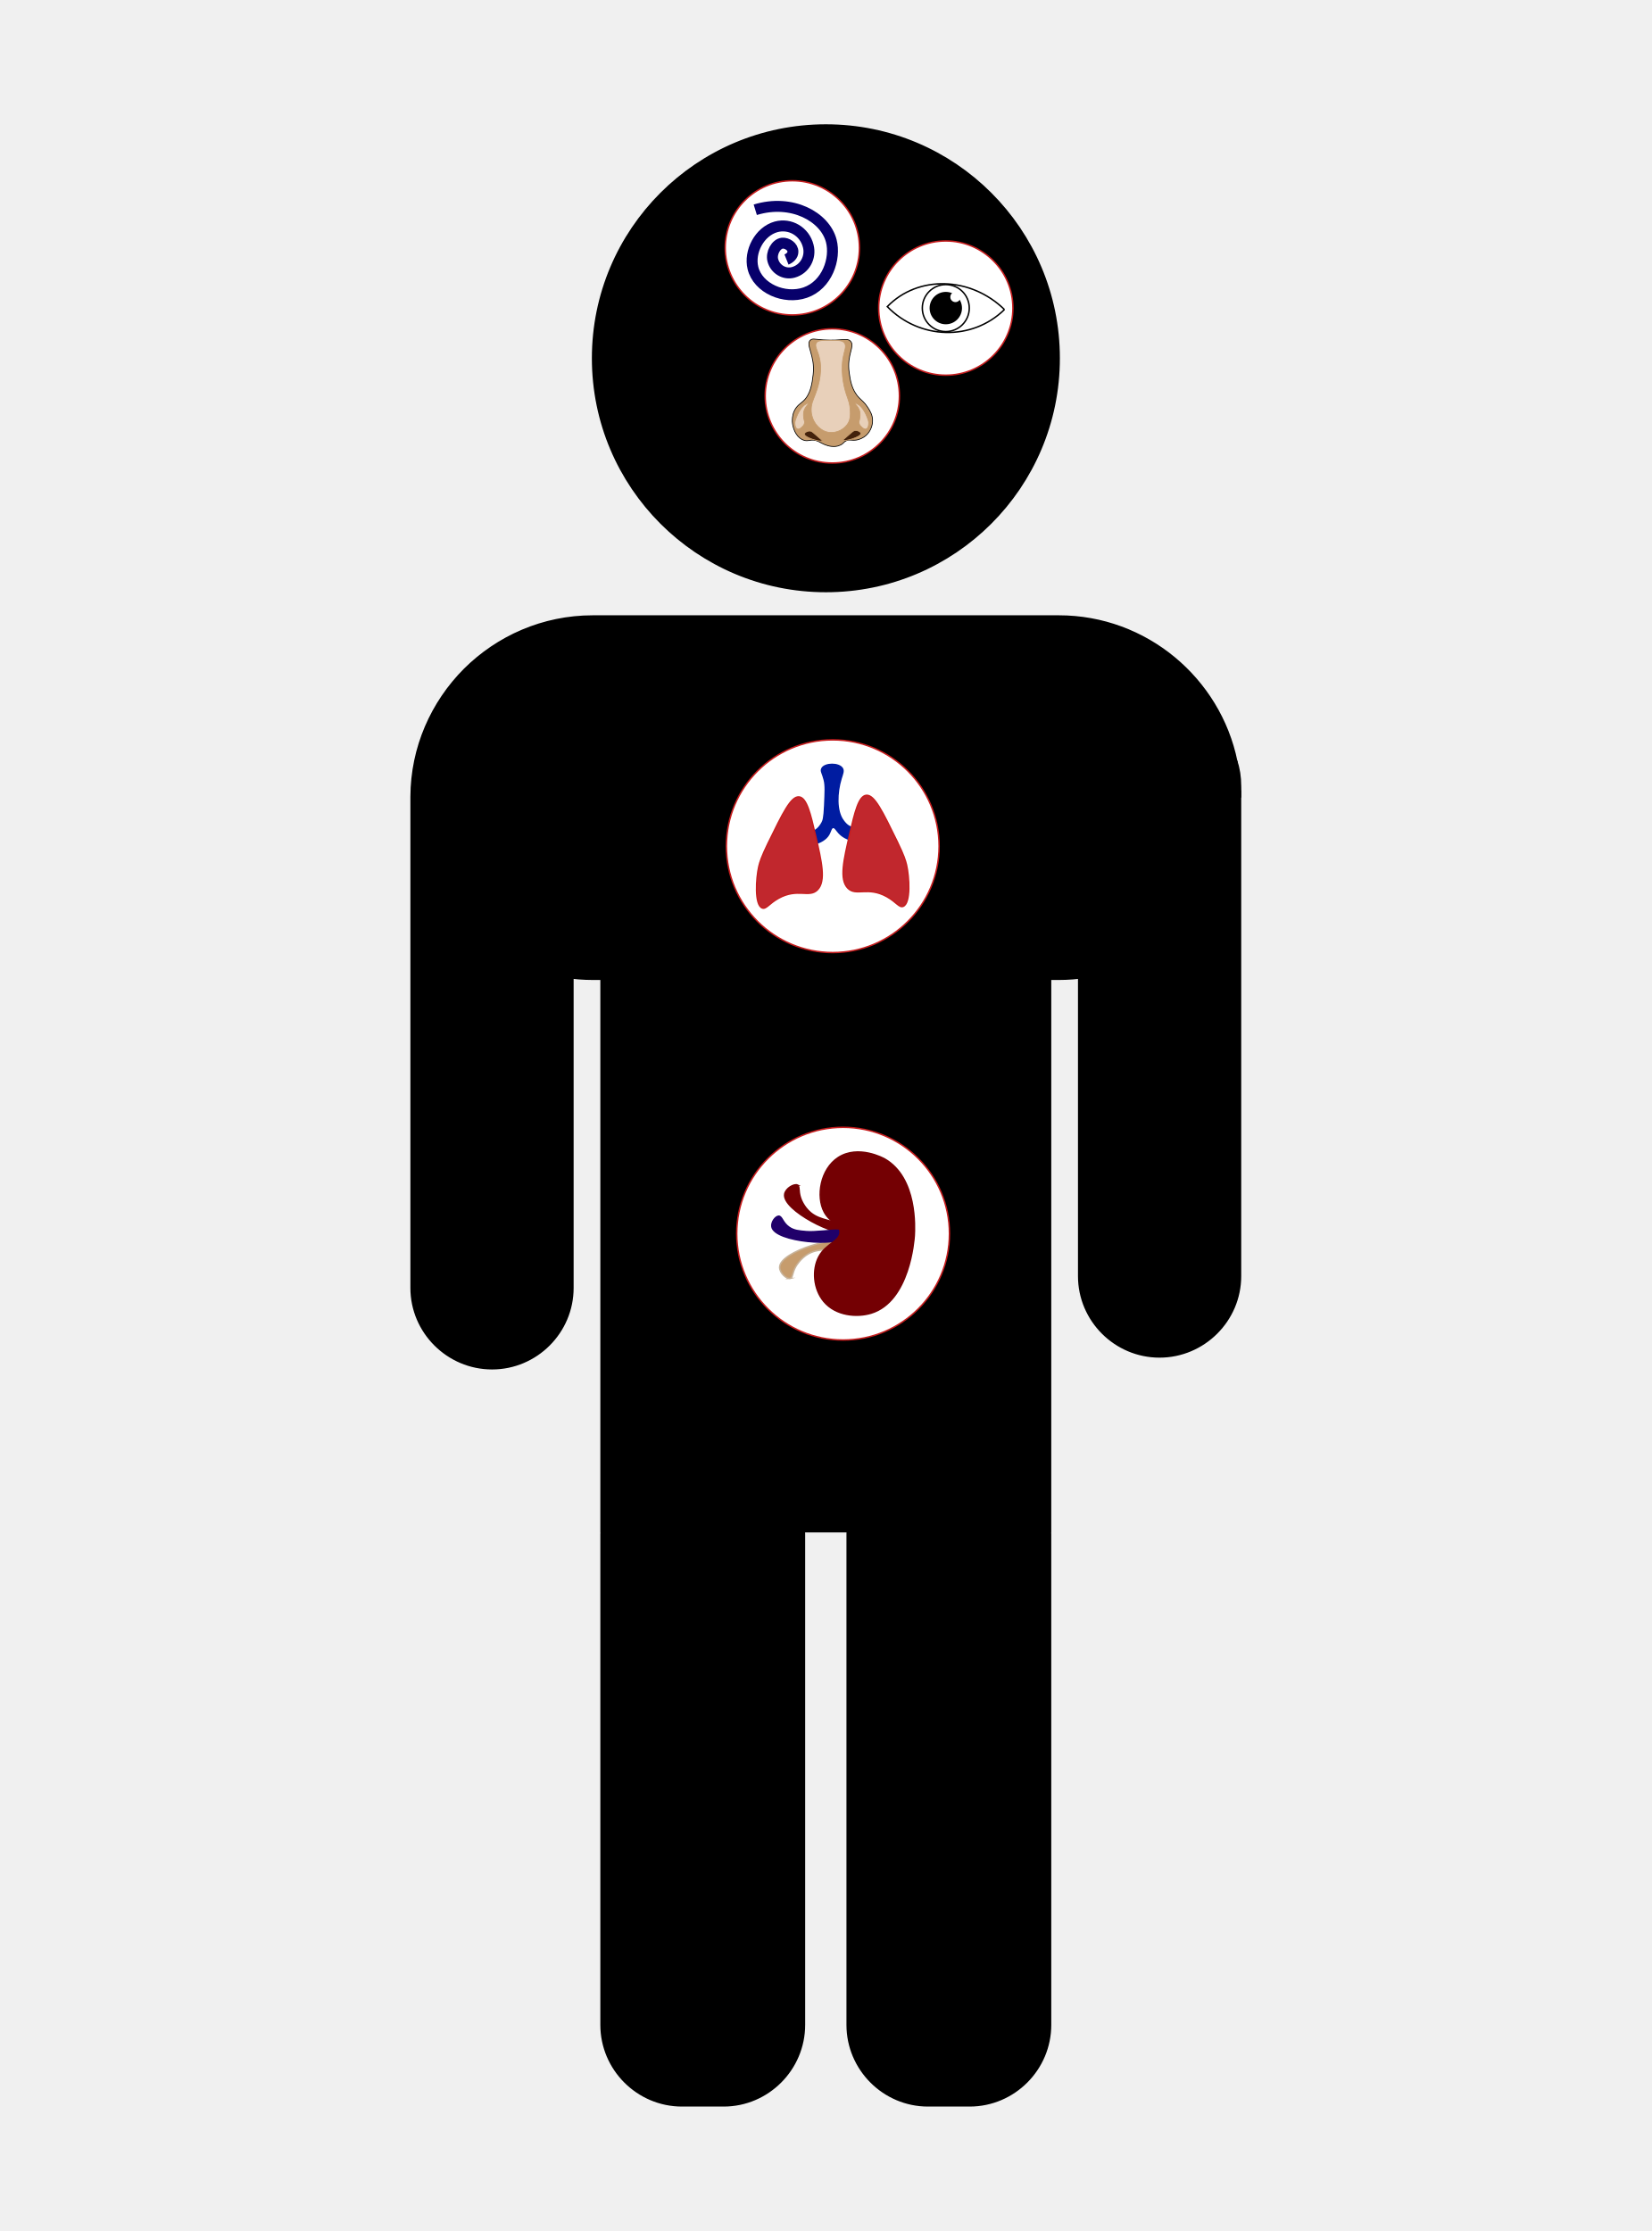
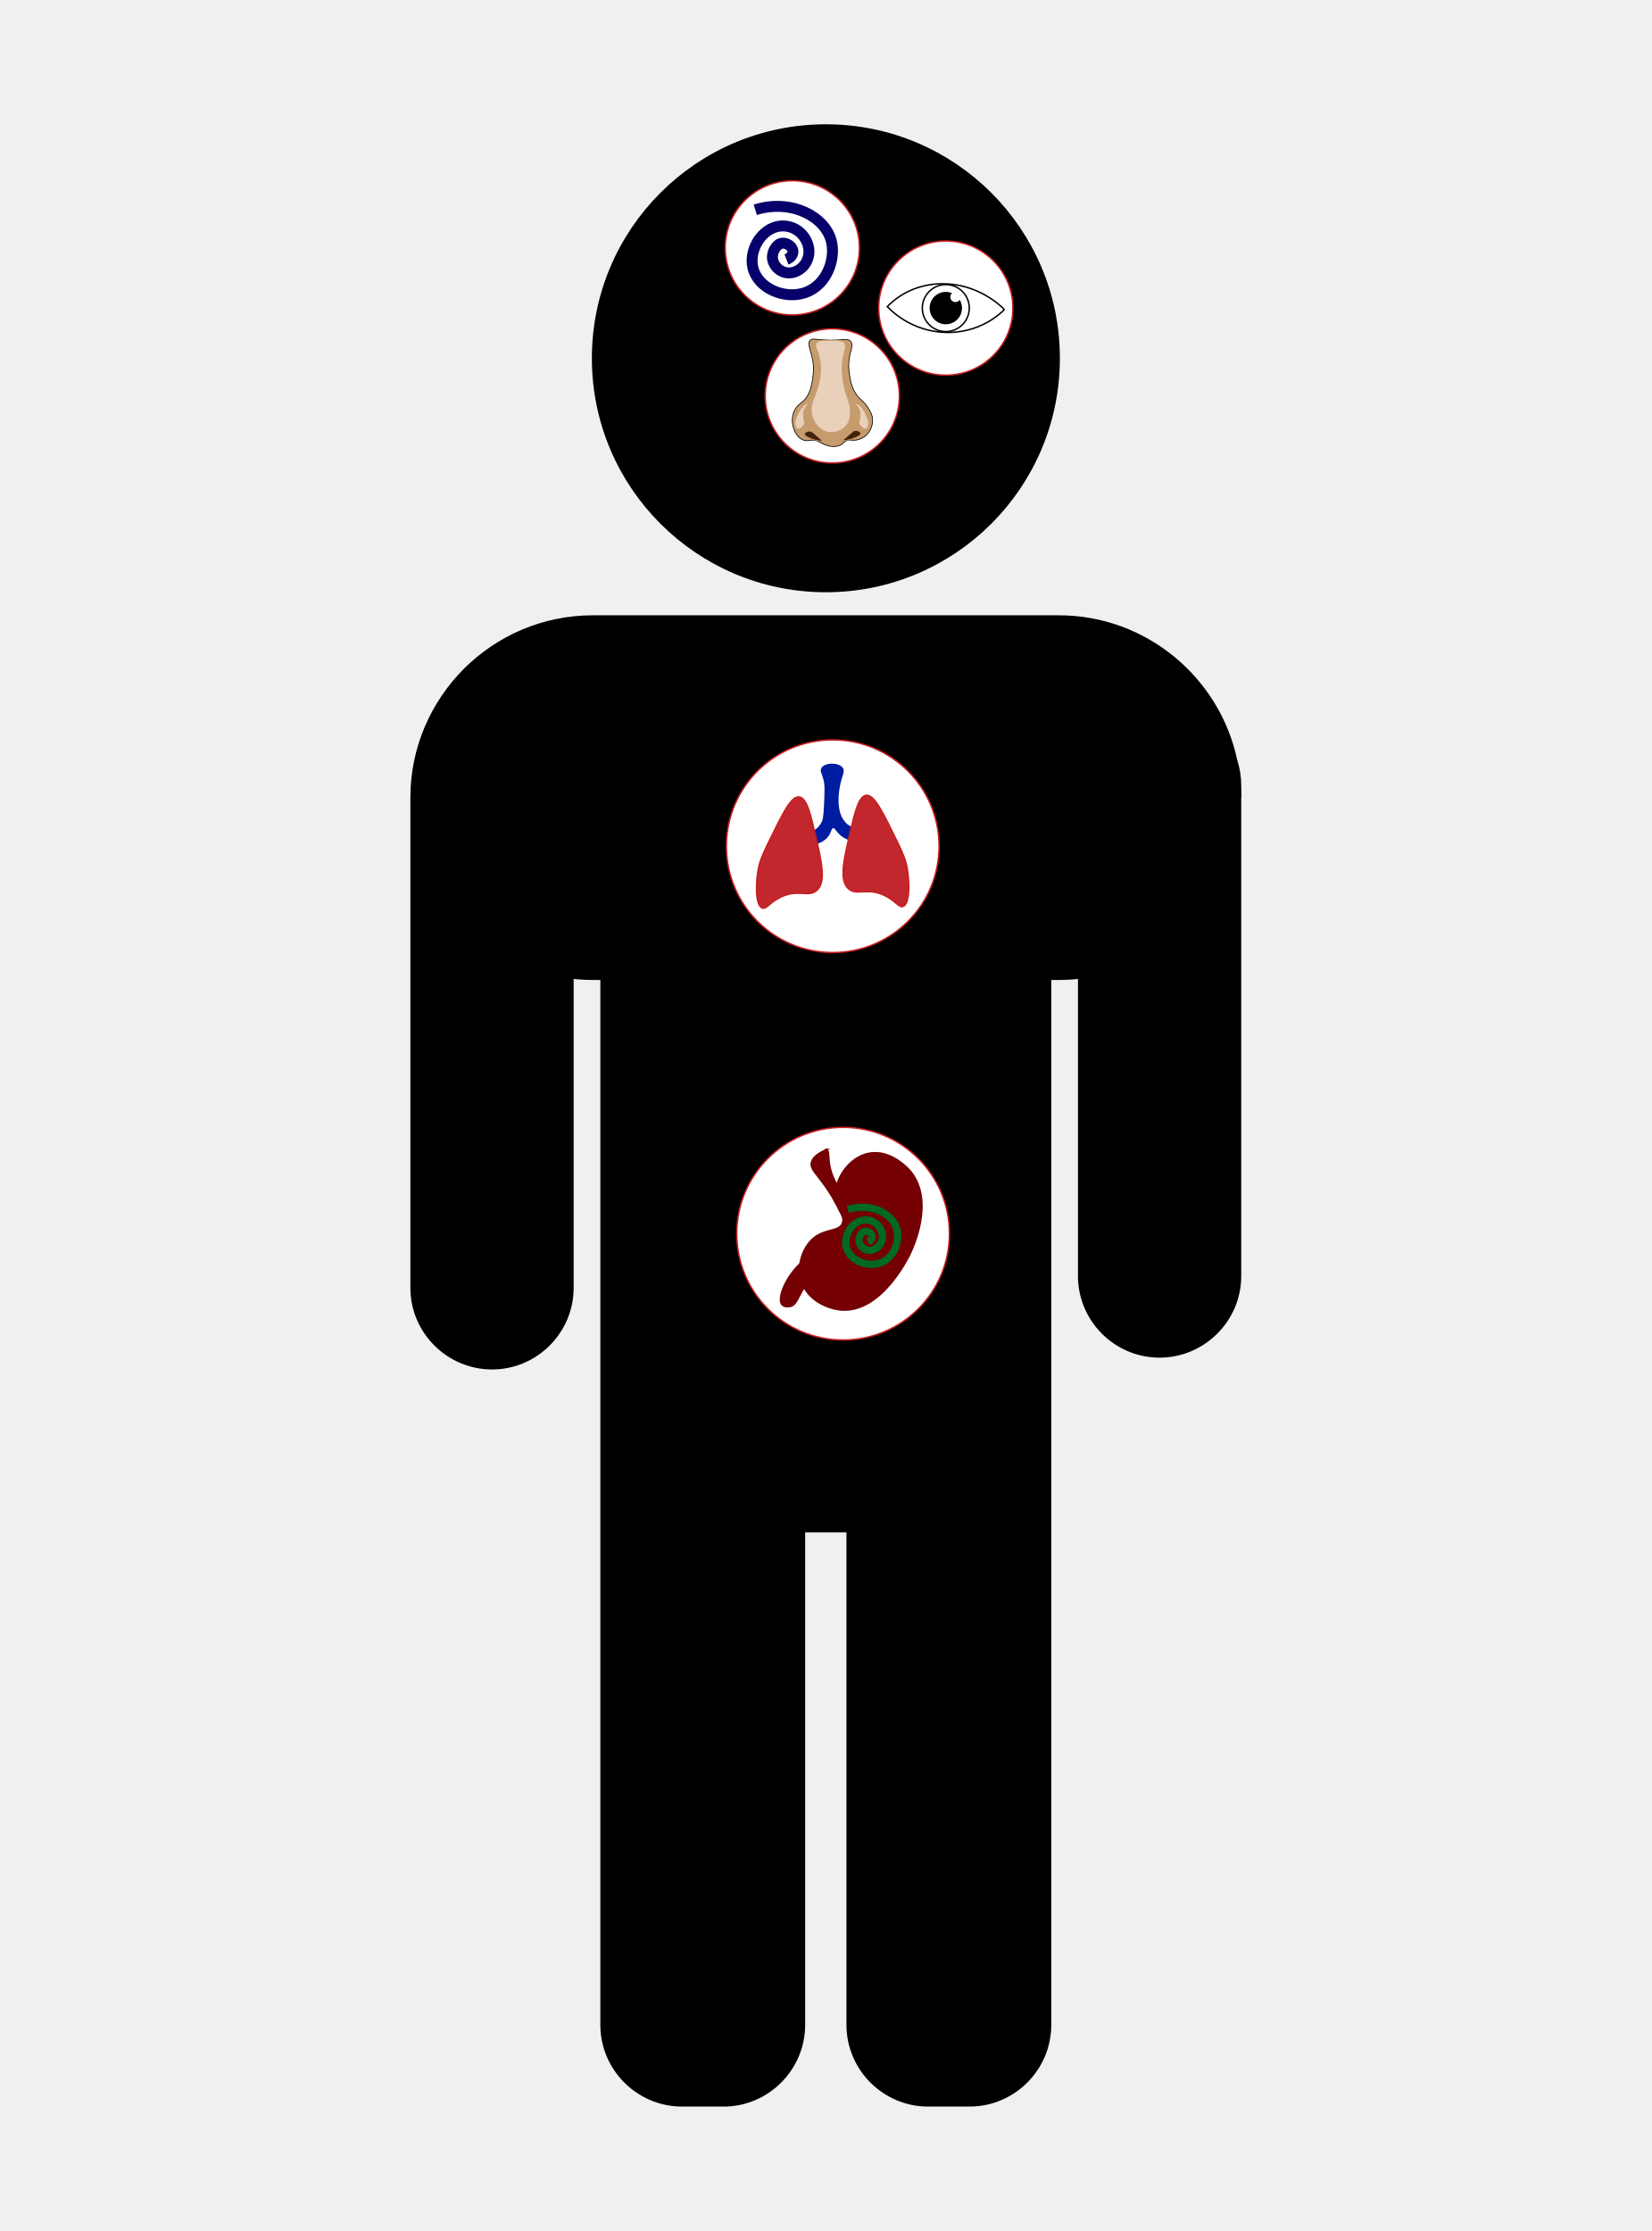
<svg xmlns="http://www.w3.org/2000/svg" id="Layer_1" version="1.1" viewBox="0 0 113.21 152.94">
  <defs>
    <style>
      .st0 {
        fill: #740003;
        stroke: #740003;
      }

-       .st0, .st1, .st2, .st3, .st4, .st5, .st6, .st7, .st8, .st9, .st10, .st11, .st12, .st13 {
+       .st0, .st1, .st2, .st3, .st4, .st5, .st6, .st7, .st8, .st9, .st10, .st11, .st12 {
        stroke-miterlimit: 10;
      }

-       .st0, .st1, .st2, .st3, .st4, .st5, .st7, .st8, .st11 {
+       .st0, .st1, .st3, .st4, .st6, .st7, .st10 {
        stroke-width: .1px;
      }

-       .st1 {
+       .st1, .st2 {
        fill: none;
      }

-       .st1, .st2, .st6, .st9 {
+       .st1, .st3, .st5, .st8 {
        stroke: #000;
      }

-       .st3 {
-         fill: #20006a;
-         stroke: #20006a;
+       .st2 {
+         stroke: #006a20;
+         stroke-width: .5px;
      }

      .st4 {
        fill: #001ca1;
        stroke: #001ca1;
      }

-       .st5 {
-         stroke: #c7b299;
+       .st6 {
+         fill: #c1272d;
      }

-       .st5, .st9 {
+       .st6, .st7 {
+         stroke: #c71e1f;
+       }
+ 
+       .st7, .st10, .st12 {
+         fill: #fff;
+       }
+ 
+       .st8 {
        fill: #c69c6d;
      }

-       .st7 {
-         fill: #c1272d;
-       }
- 
-       .st7, .st8 {
-         stroke: #c71e1f;
-       }
- 
-       .st8, .st11, .st13 {
-         fill: #fff;
-       }
- 
-       .st9, .st10, .st12 {
+       .st8, .st9, .st11 {
        stroke-width: .05px;
      }

-       .st10 {
+       .st9 {
        fill: #e8d0ba;
      }

-       .st10, .st12 {
+       .st9, .st11 {
        stroke: #c69c6d;
      }

-       .st11 {
+       .st10 {
        stroke: #fff;
      }

-       .st12 {
+       .st11 {
        fill: #42210b;
      }

-       .st13 {
+       .st12 {
        stroke: #07006b;
        stroke-width: .75px;
      }
    </style>
  </defs>
  <g>
-     <circle class="st6" cx="56.61" cy="24.56" r="15.54" />
-     <path class="st6" d="M84.58,53.85v.83c0-.81-.08-1.61-.24-2.38.16.49.24,1.01.24,1.55Z" />
-     <path class="st6" d="M84.58,54.68v32.8c0,2.8-2.3,5.09-5.1,5.09s-5.09-2.29-5.09-5.09v-20.94c-.59.09-1.19.14-1.81.14h-1.02v37.87h-.05c.04.21.05.42.05.64v33.62c0,2.8-2.29,5.1-5.1,5.1h-2.85c-2.8,0-5.09-2.3-5.09-5.1v-33.62c0-.22,0-.43.05-.64h-3.93c.04.21.05.42.05.64v33.62c0,2.8-2.29,5.1-5.09,5.1h-2.85c-2.81,0-5.1-2.3-5.1-5.1v-33.62c0-.22.01-.43.05-.64h-.05v-37.87h-1.02c-.62,0-1.22-.05-1.81-.14v21.75c0,2.8-2.29,5.09-5.09,5.09s-5.1-2.29-5.1-5.09v-33.66c.01-3.28,1.36-6.26,3.52-8.43,2.18-2.17,5.18-3.52,8.48-3.52h31.95c5.77,0,10.63,4.13,11.75,9.59,0,.01,0,.02,0,.03.16.77.24,1.57.24,2.38Z" />
+     <circle class="st5" cx="56.61" cy="24.56" r="15.54" />
+     <path class="st5" d="M84.58,53.85v.83c0-.81-.08-1.61-.24-2.38.16.49.24,1.01.24,1.55Z" />
+     <path class="st5" d="M84.58,54.68v32.8c0,2.8-2.3,5.09-5.1,5.09s-5.09-2.29-5.09-5.09v-20.94c-.59.09-1.19.14-1.81.14h-1.02v37.87h-.05c.04.21.05.42.05.64v33.62c0,2.8-2.29,5.1-5.1,5.1h-2.85c-2.8,0-5.09-2.3-5.09-5.1v-33.62c0-.22,0-.43.05-.64h-3.93c.04.21.05.42.05.64v33.62c0,2.8-2.29,5.1-5.09,5.1h-2.85c-2.81,0-5.1-2.3-5.1-5.1v-33.62c0-.22,0-.43.05-.64h-.05v-37.87h-1.02c-.62,0-1.22-.05-1.81-.14v21.75c0,2.8-2.29,5.09-5.09,5.09s-5.1-2.29-5.1-5.09v-33.66c.01-3.28,1.36-6.26,3.52-8.43,2.18-2.17,5.18-3.52,8.48-3.52h31.95c5.77,0,10.63,4.13,11.75,9.59v.03c.16.77.24,1.57.24,2.38h.01Z" />
  </g>
  <g>
-     <circle class="st8" cx="57.08" cy="58.01" r="7.29" />
-     <path class="st4" d="M56.34,52.69c-.1.17.05.31.16.77.1.38.07.84.03,1.78-.04.86-.1,1.02-.19,1.18-.08.13-.28.49-.67.6-.38.11-.63-.1-.8.06-.15.14-.16.48,0,.65.34.37,1.57.13,1.94-.53.12-.21.15-.46.29-.48.14-.02.24.2.41.38.49.54,1.45.69,1.73.4.13-.13.14-.39.04-.52-.04-.05-.09-.08-.4-.16-.35-.08-.41-.07-.53-.11-.28-.09-.45-.31-.55-.45-.5-.66-.44-1.93-.15-2.89.1-.32.19-.52.09-.69-.23-.38-1.2-.37-1.4,0Z" />
-     <path class="st7" d="M54.77,54.63c.53.05.79,1.19,1.13,2.64.41,1.78.73,3.13.13,3.73-.57.57-1.36-.15-2.67.58-.66.37-.85.77-1.12.66-.53-.22-.41-2.03-.23-2.83.07-.3.18-.66.63-1.59,1.03-2.11,1.58-3.24,2.13-3.19Z" />
-     <path class="st7" d="M59.38,54.52c-.53.05-.79,1.19-1.13,2.64-.41,1.78-.73,3.13-.13,3.73.57.57,1.36-.15,2.67.58.66.37.85.77,1.12.66.53-.22.41-2.03.23-2.83-.07-.3-.18-.66-.63-1.59-1.03-2.11-1.58-3.24-2.13-3.19Z" />
+     <circle class="st7" cx="57.08" cy="58.01" r="7.29" />
+     <path class="st4" d="M56.34,52.69c-.1.17.05.31.16.77.1.38.07.84.03,1.78-.04.86-.1,1.02-.19,1.18-.08.13-.28.49-.67.6-.38.11-.63-.1-.8.06-.15.14-.16.48,0,.65.34.37,1.57.13,1.94-.53.12-.21.15-.46.29-.48s.24.2.41.38c.49.54,1.45.69,1.73.4.13-.13.14-.39.04-.52-.04-.05-.09-.08-.4-.16-.35-.08-.41-.07-.53-.11-.28-.09-.45-.31-.55-.45-.5-.66-.44-1.93-.15-2.89.1-.32.19-.52.09-.69-.23-.38-1.2-.37-1.4,0h0Z" />
+     <path class="st6" d="M54.77,54.63c.53.05.79,1.19,1.13,2.64.41,1.78.73,3.13.13,3.73s-1.36-.15-2.67.58c-.66.37-.85.77-1.12.66-.53-.22-.41-2.03-.23-2.83.07-.3.18-.66.63-1.59,1.03-2.11,1.58-3.24,2.13-3.19Z" />
+     <path class="st6" d="M59.38,54.52c-.53.05-.79,1.19-1.13,2.64-.41,1.78-.73,3.13-.13,3.73s1.36-.15,2.67.58c.66.37.85.77,1.12.66.53-.22.41-2.03.23-2.83-.07-.3-.18-.66-.63-1.59-1.03-2.11-1.58-3.24-2.13-3.19Z" />
  </g>
  <g>
-     <circle class="st8" cx="57.05" cy="27.14" r="4.6" />
-     <path class="st9" d="M55.55,23.31c-.36.32.34,1.06.19,2.35-.07.61-.17,1.41-.73,1.88-.15.13-.4.28-.56.62-.16.33-.14.65-.14.76.03.4.22.99.69,1.22.4.2.58-.11,1.09.12.18.08.33.2.65.29.17.05.3.06.4.06.07,0,.25,0,.44-.09.26-.11.23-.22.44-.31.23-.1.33,0,.65-.04.04,0,.31-.05.55-.21.37-.24.61-.71.59-1.17-.01-.37-.18-.63-.34-.88-.22-.34-.41-.46-.59-.65-.5-.52-.6-1.2-.67-1.7-.19-1.28.43-1.83.08-2.18-.24-.24-.52,0-1.85-.08-.62-.04-.75-.11-.88.01Z" />
-     <path class="st12" d="M55.14,29.76c0-.11.21-.22.38-.21.11.01.18.07.36.23.43.38.49.41.48.43-.06.12-1.23-.2-1.22-.46Z" />
-     <path class="st12" d="M59.01,29.72c0-.11-.21-.22-.38-.21-.11.01-.18.07-.36.23-.43.38-.49.41-.48.43.06.12,1.23-.2,1.22-.46Z" />
-     <path class="st10" d="M54.67,29.41c.11.04.24-.08.31-.15.05-.04.14-.13.16-.25.02-.09,0-.15-.03-.25,0,0-.05-.21-.03-.46.04-.39.38-.61.34-.66-.03-.03-.19.07-.28.13-.07.06-.14.12-.23.24-.05.07-.18.25-.3.55-.09.23-.14.35-.12.51,0,.06.03.29.17.34Z" />
-     <path class="st10" d="M59.36,29.41c-.11.04-.24-.08-.31-.15-.05-.04-.14-.13-.16-.25-.02-.09,0-.15.03-.25,0,0,.05-.21.03-.46-.04-.39-.38-.61-.34-.66.03-.03.19.07.28.13.07.06.14.12.23.24.05.07.18.25.3.55.09.23.14.35.12.51,0,.06-.03.29-.17.34Z" />
-     <path class="st10" d="M55.97,23.49c-.18.24.11.53.23,1.18.19,1.01-.19,2.05-.31,2.36-.14.38-.32.7-.28,1.19.03.37.17.62.2.67.06.11.38.66,1.02.75.56.07,1.11-.25,1.33-.68.13-.26.13-.5.12-.77-.01-.5-.15-.81-.27-1.16-.07-.21-.41-1.29-.24-2.41.1-.61.29-.9.1-1.12-.14-.17-.41-.17-.94-.17-.57,0-.85,0-.98.17Z" />
+     <circle class="st7" cx="57.05" cy="27.14" r="4.6" />
+     <path class="st8" d="M55.55,23.31c-.36.32.34,1.06.19,2.35-.07.61-.17,1.41-.73,1.88-.15.13-.4.28-.56.62-.16.33-.14.65-.14.76.03.4.22.99.69,1.22.4.2.58-.11,1.09.12.18.08.33.2.65.29.17.05.3.06.4.06.07,0,.25,0,.44-.09.26-.11.23-.22.44-.31.23-.1.33,0,.65-.04.04,0,.31-.05.55-.21.37-.24.61-.71.59-1.17,0-.37-.18-.63-.34-.88-.22-.34-.41-.46-.59-.65-.5-.52-.6-1.2-.67-1.7-.19-1.28.43-1.83.08-2.18-.24-.24-.52,0-1.85-.08-.62-.04-.75-.11-.88.01h-.01Z" />
+     <path class="st11" d="M55.14,29.76c0-.11.21-.22.38-.21.11.01.18.07.36.23.43.38.49.41.48.43-.06.12-1.23-.2-1.22-.46h0Z" />
+     <path class="st11" d="M59.01,29.72c0-.11-.21-.22-.38-.21-.11.01-.18.07-.36.23-.43.38-.49.41-.48.43.06.12,1.23-.2,1.22-.46h0Z" />
+     <path class="st9" d="M54.67,29.41c.11.04.24-.08.31-.15.05-.04.14-.13.16-.25.02-.09,0-.15-.03-.25,0,0-.05-.21-.03-.46.04-.39.38-.61.34-.66-.03-.03-.19.07-.28.13-.07.06-.14.12-.23.24-.05.07-.18.25-.3.55-.09.23-.14.35-.12.51,0,.06.03.29.17.34h0Z" />
+     <path class="st9" d="M59.36,29.41c-.11.04-.24-.08-.31-.15-.05-.04-.14-.13-.16-.25-.02-.09,0-.15.03-.25,0,0,.05-.21.03-.46-.04-.39-.38-.61-.34-.66.03-.03.19.07.28.13.07.06.14.12.23.24.05.07.18.25.3.55.09.23.14.35.12.51,0,.06-.03.29-.17.34h0Z" />
+     <path class="st9" d="M55.97,23.49c-.18.24.11.53.23,1.18.19,1.01-.19,2.05-.31,2.36-.14.38-.32.7-.28,1.19.03.37.17.62.2.67.06.11.38.66,1.02.75.56.07,1.11-.25,1.33-.68.13-.26.13-.5.12-.77,0-.5-.15-.81-.27-1.16-.07-.21-.41-1.29-.24-2.41.1-.61.29-.9.1-1.12-.14-.17-.41-.17-.94-.17-.57,0-.85,0-.98.17h.02Z" />
  </g>
  <g>
-     <circle class="st8" cx="64.83" cy="21.12" r="4.6" />
+     <circle class="st7" cx="64.83" cy="21.12" r="4.6" />
    <g>
      <path class="st1" d="M68.85,21.22c-2.33-2.27-5.93-2.37-8.03-.2,2.22,2.28,5.81,2.37,8.03.2" />
      <circle class="st1" cx="64.83" cy="21.12" r="1.61" />
-       <circle class="st2" cx="64.83" cy="21.12" r="1.06" />
-       <circle class="st11" cx="65.49" cy="20.36" r=".3" />
+       <circle class="st3" cx="64.83" cy="21.12" r="1.06" />
+       <circle class="st10" cx="65.49" cy="20.36" r=".3" />
    </g>
  </g>
  <g>
-     <circle class="st8" cx="54.31" cy="16.99" r="4.6" />
-     <path class="st13" d="M51.77,14.38c2.51-.77,4.78.48,5.21,2.13.32,1.22-.28,3.03-1.79,3.55-1.42.49-3.24-.29-3.58-1.69-.27-1.11.44-2.5,1.59-2.82.96-.26,1.95.32,2.2,1.31.21.79-.25,1.6-1.02,1.81-.61.17-1.25-.21-1.41-.84-.12-.48.22-1.11.65-1.16.32-.03.75.24.73.6,0,.22-.19.42-.44.52" />
+     <circle class="st7" cx="54.31" cy="16.99" r="4.6" />
+     <path class="st12" d="M51.77,14.38c2.51-.77,4.78.48,5.21,2.13.32,1.22-.28,3.03-1.79,3.55-1.42.49-3.24-.29-3.58-1.69-.27-1.11.44-2.5,1.59-2.82.96-.26,1.95.32,2.2,1.31.21.79-.25,1.6-1.02,1.81-.61.17-1.25-.21-1.41-.84-.12-.48.22-1.11.65-1.16.32-.03.75.24.73.6,0,.22-.19.42-.44.52" />
  </g>
-   <circle class="st8" cx="57.79" cy="84.57" r="7.29" />
-   <g>
-     <path class="st0" d="M54.66,81.24c.17.09.05.38.21.87.02.06.2.61.69,1.02.36.3.75.41,1.17.53.65.18,1.08.14,1.2.42.04.09.05.23-.01.31-.41.49-4.34-1.42-4.13-2.54.07-.39.65-.72.88-.61Z" />
-     <path class="st5" d="M54.17,87.64c.18-.05.12-.36.38-.82.03-.05.32-.56.87-.87.41-.23.82-.26,1.25-.29.68-.05,1.09.07,1.26-.18.05-.08.1-.22.05-.3-.31-.56-4.53.56-4.54,1.7,0,.4.5.83.74.76Z" />
-     <path class="st3" d="M53.37,83.37c.24,0,.26.44.72.76.33.23.68.26,1.17.3.34.03.63,0,1.21-.04.75-.06,1.1-.13,1.27.09.06.08.1.2.07.3-.23.7-4.7.38-4.9-.68-.06-.31.24-.72.47-.73Z" />
-     <path class="st0" d="M57.58,84.47c0-.56-.69-.65-1.08-1.38-.57-1.06-.27-2.94.96-3.74,1.38-.89,3.11.06,3.18.1,2.25,1.29,2.06,4.74,2.03,5.26-.02.27-.31,4.5-2.96,5.31-.96.29-2.41.19-3.24-.8-.72-.86-.81-2.19-.34-3.07.5-.93,1.45-1.04,1.45-1.69Z" />
-   </g>
+   <circle class="st7" cx="57.79" cy="84.57" r="7.29" />
+   <path class="st0" d="M56.67,78.79c.21.14.06.6.26,1.37.02.09.25.96.85,1.61.44.47.92.65,1.44.83.8.28,1.33.22,1.47.66,0,.01.12.3-.01.49-.36.49-2.31.09-3.29-1.1-.23-.28-.1-.24-.57-.95-.8-1.22-1.27-1.5-1.21-1.95.03-.26.24-.61,1.07-.96Z" />
+   <path class="st0" d="M57.74,83.85c.21-.52-.4-.86-.48-1.68-.13-1.2.85-2.83,2.29-3.11,1.61-.31,2.86,1.22,2.91,1.29,1.6,2.04.13,5.17-.09,5.64-.12.24-1.98,4.06-4.74,3.81-1-.09-2.31-.73-2.7-1.96-.34-1.07.07-2.33.84-2.97.81-.67,1.73-.42,1.98-1.02h0Z" />
+   <path class="st0" d="M59.97,86.24c-.21.2-.64-.1-1.51-.08-.11,0-1.08.01-1.93.52-.63.37-.95.87-1.3,1.4-.54.83-.63,1.45-1.13,1.49-.02,0-.35.06-.51-.15-.41-.54.6-2.65,2.13-3.44.36-.19.28-.05,1.16-.39,1.51-.57,1.94-1.03,2.4-.84.26.11.56.44.68,1.48Z" />
+   <path class="st2" d="M58.12,82.91c1.62-.5,3.09.31,3.36,1.38.21.79-.18,1.96-1.16,2.29-.92.32-2.09-.19-2.31-1.09-.17-.72.28-1.61,1.03-1.82.62-.17,1.26.21,1.42.85.14.51-.16,1.03-.66,1.17-.39.11-.81-.14-.91-.54-.08-.31.14-.72.42-.75.21-.02.48.15.47.39,0,.14-.12.27-.28.34" />
</svg>
